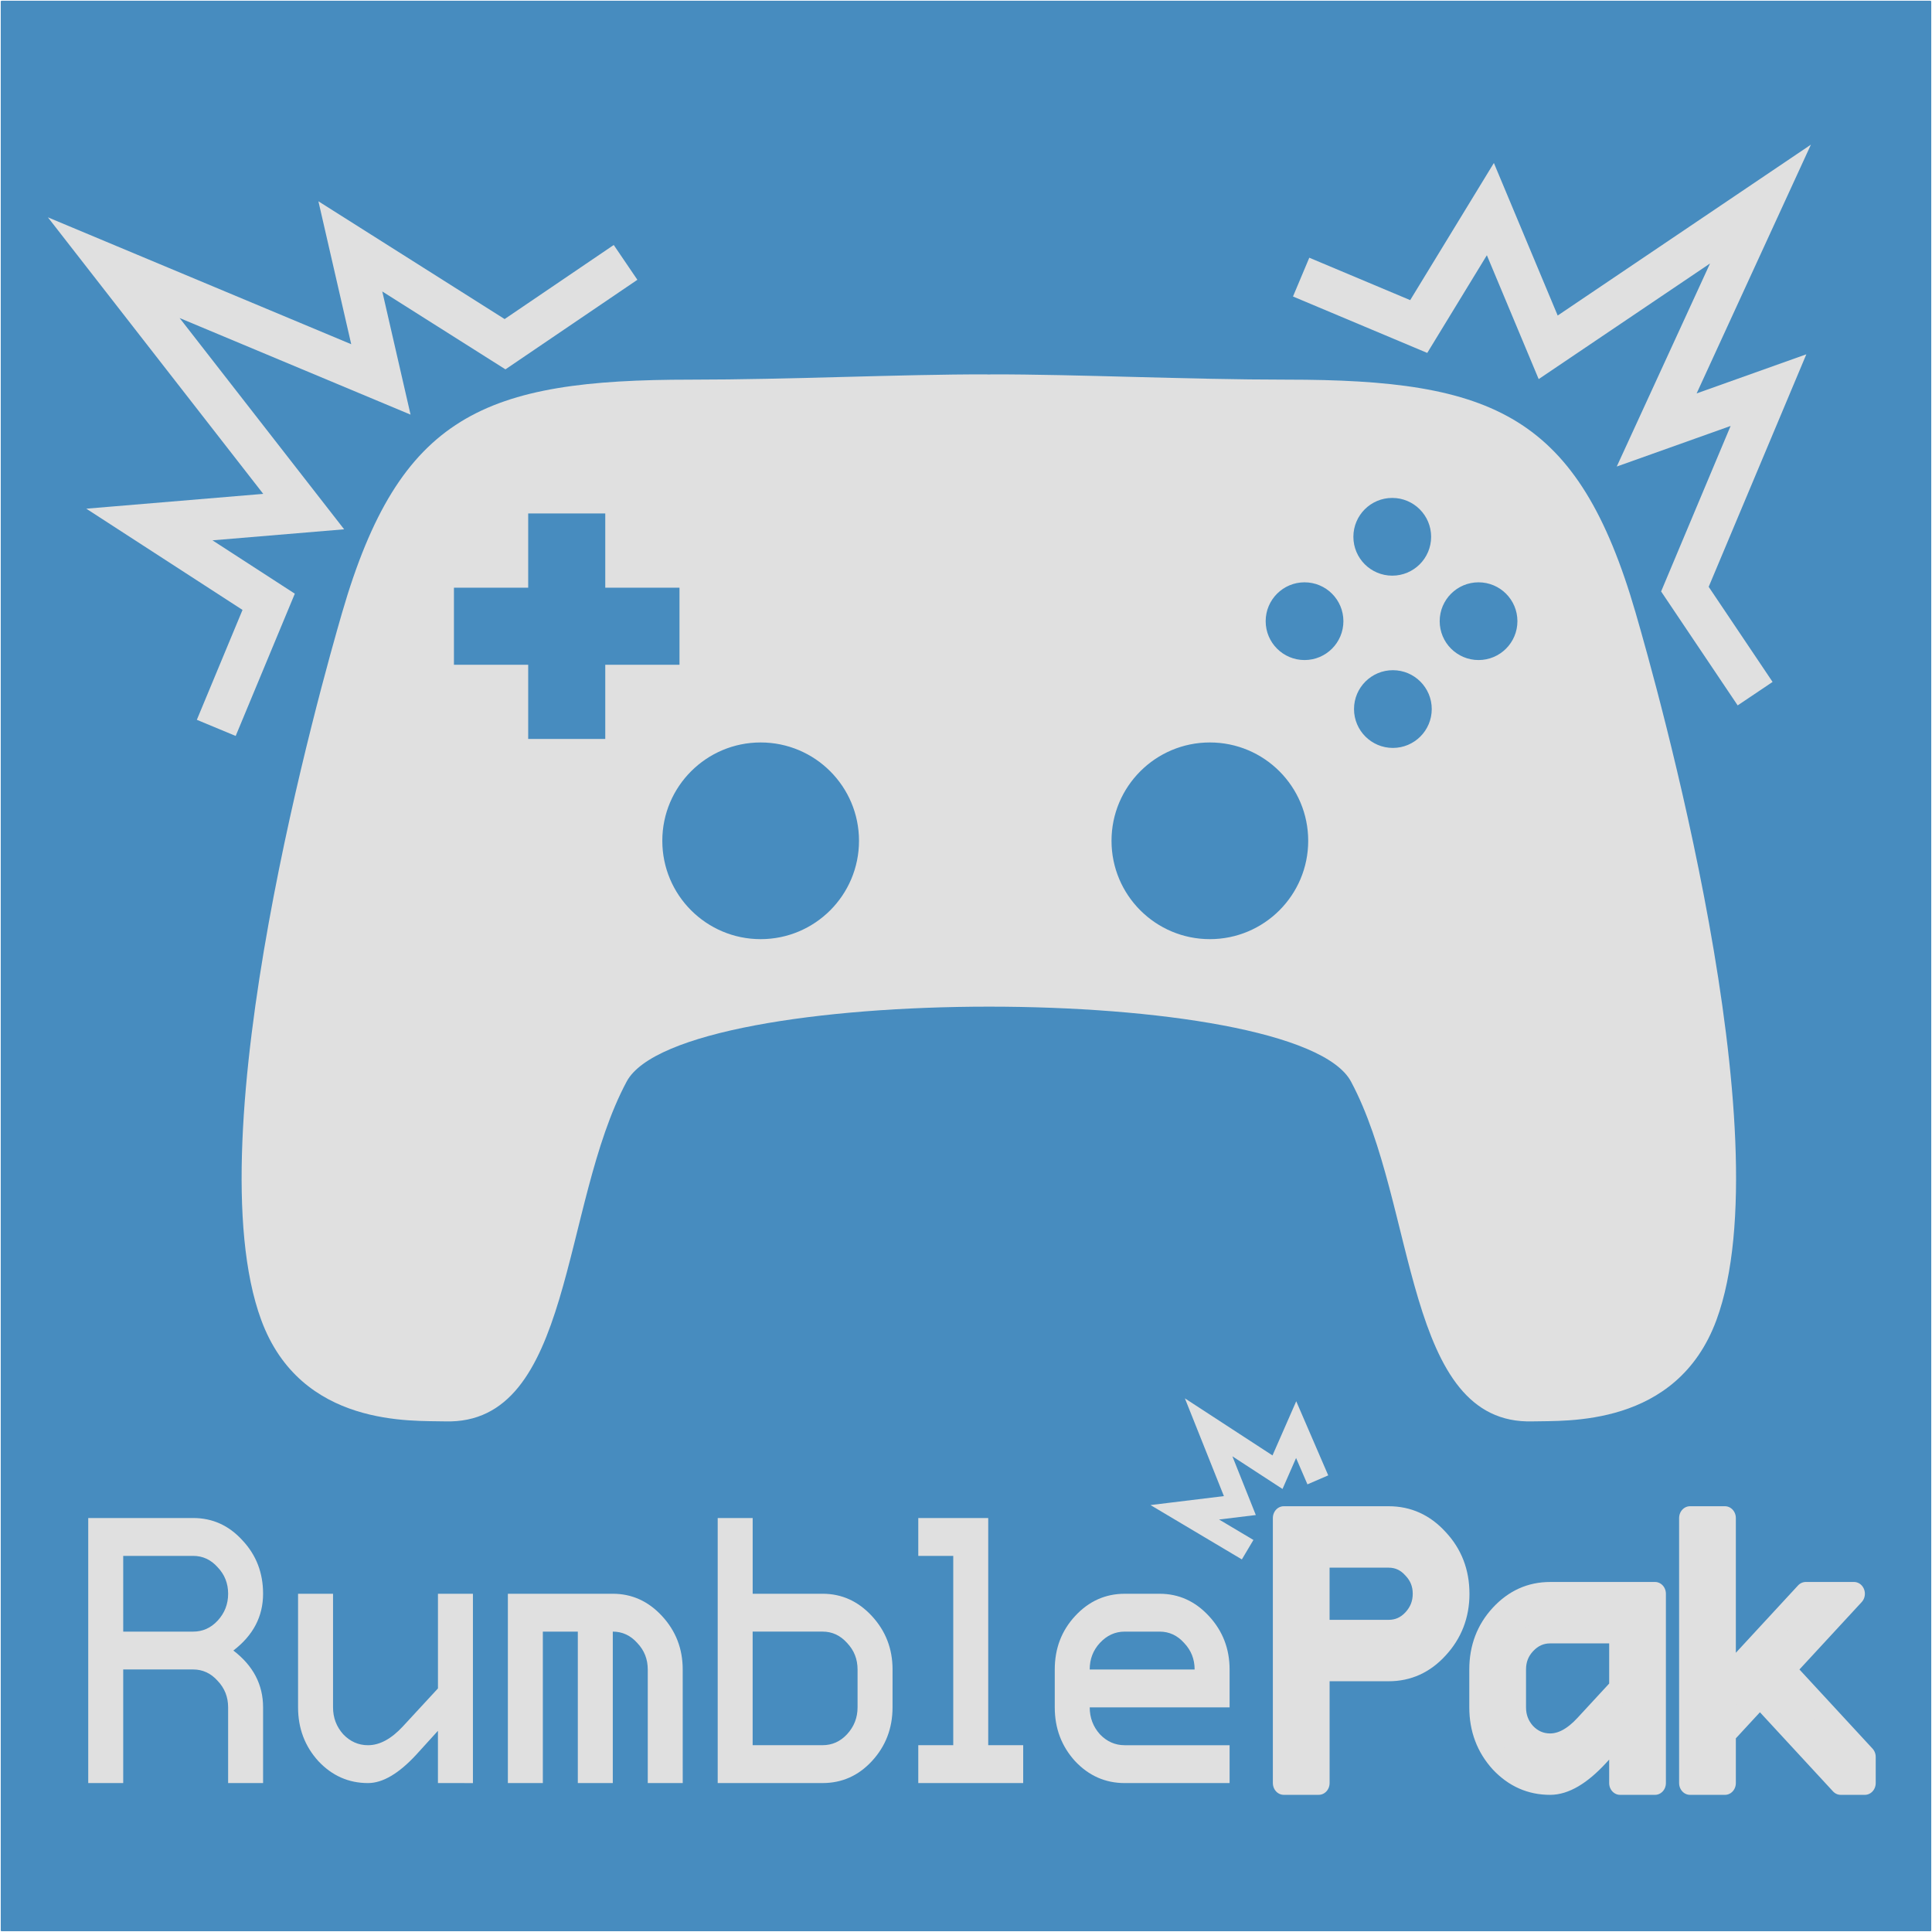
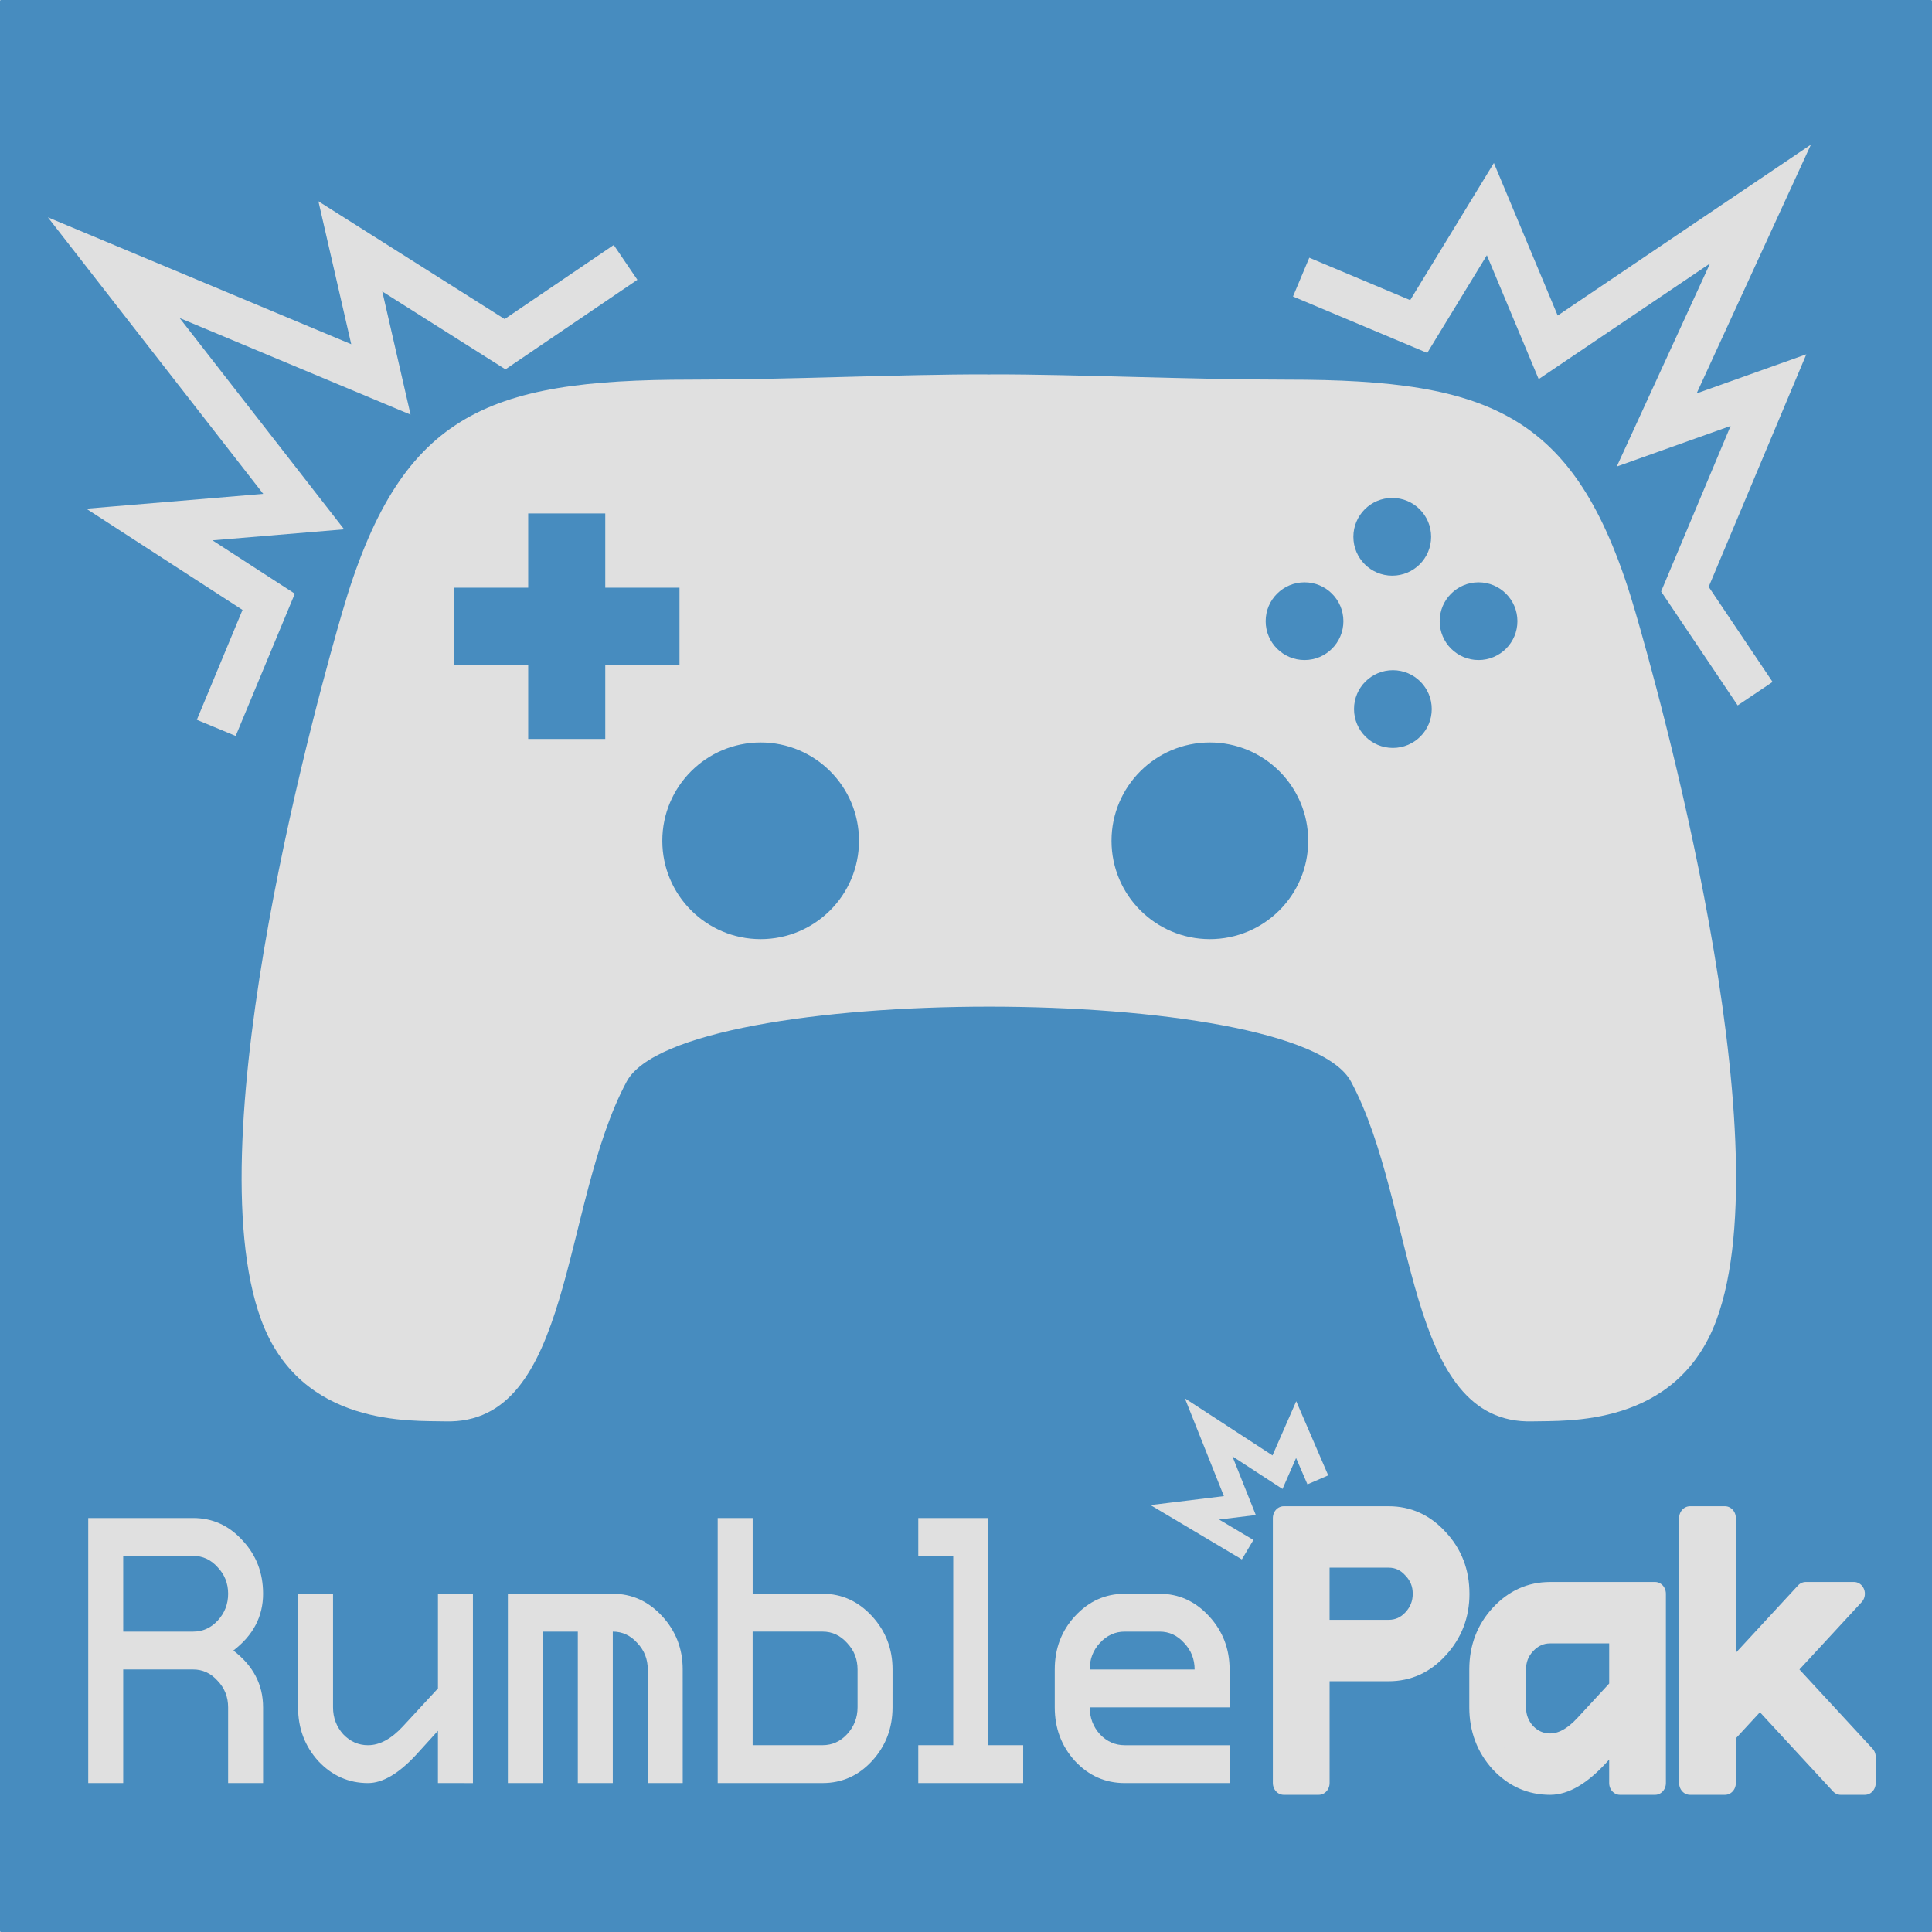
<svg xmlns="http://www.w3.org/2000/svg" width="128mm" height="128mm" viewBox="0 0 128 128" version="1.1" id="svg1" xml:space="preserve">
  <defs id="defs1" />
  <g id="layer1" style="display:inline">
-     <rect style="display:inline;fill:#478cbf;fill-opacity:1;stroke:none;stroke-width:5;stroke-linecap:square;stroke-linejoin:bevel;stroke-miterlimit:100;stroke-dasharray:none;stroke-dashoffset:0;stroke-opacity:1;paint-order:markers stroke fill" id="rect8" width="127.901" height="127.901" x="0.049" y="0.049" ry="0.059" />
+     <rect style="display:inline;fill:#478cbf;fill-opacity:1;stroke:none;stroke-width:5.004;stroke-linecap:square;stroke-linejoin:bevel;stroke-miterlimit:100;stroke-dasharray:none;stroke-dashoffset:0;stroke-opacity:0;paint-order:markers stroke fill" id="rect8" width="128" height="128" x="0" y="0" ry="0.059" />
    <path d="m 65.352,24.804 c -5.605,-0.012 -13.071,0.348 -19.578,0.348 -13.689,0 -19.3,2.306 -23.113,15.453 -1.321,4.554 -9.854,34.63 -5.355,46.845 2.634,7.153 10.053,6.656 12.176,6.72 8.518,0.255 7.652,-14.327 12.036,-22.514 3.538,-6.608 44.441,-6.626 47.989,0 4.384,8.187 3.518,22.769 12.036,22.514 2.122,-0.064 9.543,0.433 12.178,-6.72 4.499,-12.215 -4.035,-42.291 -5.355,-46.845 -3.813,-13.147 -9.424,-15.453 -23.113,-15.453 -6.507,0 -13.976,-0.36 -19.581,-0.348 -0.053,1.15e-4 -0.106,0.004 -0.158,0.009 -0.053,-0.004 -0.107,-0.009 -0.161,-0.009 z M 92.241,32.989 c 1.422,4.2e-5 2.575,1.153 2.575,2.575 -4.6e-5,1.422 -1.153,2.575 -2.575,2.575 -1.423,2.57e-4 -2.576,-1.153 -2.576,-2.575 4.4e-5,-1.423 1.153,-2.576 2.576,-2.575 z m -57.247,1.028 h 5.106 v 4.918 h 4.918 v 5.106 h -4.918 v 4.918 H 34.994 V 44.041 H 30.075 v -5.106 h 4.919 z m 51.435,4.563 c 1.422,4.3e-5 2.575,1.153 2.575,2.575 -4.4e-5,1.422 -1.153,2.575 -2.575,2.575 -1.422,-4.4e-5 -2.575,-1.153 -2.575,-2.575 4.3e-5,-1.422 1.153,-2.575 2.575,-2.575 z m 11.529,0 c 1.422,4.3e-5 2.575,1.153 2.575,2.575 -5e-5,1.422 -1.153,2.575 -2.575,2.575 -1.422,-4.4e-5 -2.575,-1.153 -2.575,-2.575 4.5e-5,-1.422 1.153,-2.575 2.575,-2.575 z M 50.396,49.19 c 3.599,1.16e-4 6.516,2.917 6.515,6.516 -1.16e-4,3.598 -2.917,6.515 -6.515,6.515 -3.599,1.84e-4 -6.516,-2.917 -6.516,-6.515 -1.84e-4,-3.599 2.917,-6.516 6.516,-6.516 z m 29.761,0 c 3.599,1.16e-4 6.516,2.917 6.515,6.516 -1.16e-4,3.598 -2.917,6.515 -6.515,6.515 -3.599,1.84e-4 -6.516,-2.917 -6.516,-6.515 -1.83e-4,-3.599 2.917,-6.516 6.516,-6.516 z M 92.282,44.402 c 1.422,4.3e-5 2.575,1.153 2.575,2.575 -4.5e-5,1.422 -1.153,2.575 -2.575,2.575 -1.422,-4.3e-5 -2.575,-1.153 -2.575,-2.575 4.3e-5,-1.422 1.153,-2.575 2.575,-2.575 z" style="display:inline;fill:#e0e0e0;fill-opacity:1;stroke:none;stroke-width:1.394;stroke-opacity:1" id="path28" />
    <path style="fill:none;fill-opacity:1;stroke:#e0e0e0;stroke-width:2.787;stroke-linecap:butt;stroke-linejoin:miter;stroke-dasharray:none;stroke-opacity:1" d="m 41.445,17.384 -7.985,5.421 -10.249,-6.482 2.024,8.815 L 7.537,17.735 20.12,33.894 9.897,34.75 l 7.903,5.121 -3.472,8.353" id="path44" />
    <path style="fill:none;fill-opacity:1;stroke:#e0e0e0;stroke-width:2.787;stroke-linecap:butt;stroke-linejoin:miter;stroke-dasharray:none;stroke-opacity:1" d="m 116.282,45.957 -4.653,-6.925 5.537,-13.185 -7.406,2.64 6.876,-14.968 -14.065,9.492 -3.83,-9.157 -4.747,7.779 -7.79,-3.274" id="path45" />
    <g id="text2" style="font-size:21.698px;font-family:'ProFont IIx Nerd Font Propo';-inkscape-font-specification:'ProFont IIx Nerd Font Propo';fill:#e0e0e0;stroke-width:1.5" transform="scale(0.9610101,1.040572)" aria-label="RumblePak">
      <path style="stroke-linejoin:round" d="m 15.727,113.527 v -4.822 q 0,-0.988 -0.723,-1.688 -0.699,-0.723 -1.688,-0.723 H 8.494 v 7.232 H 6.083 V 96.651 h 7.233 q 2.001,0 3.399,1.422 1.422,1.398 1.422,3.399 0,2.17 -2.049,3.616 2.049,1.446 2.049,3.616 v 4.822 z m -7.232,-9.643 h 4.822 q 0.988,0 1.688,-0.699 0.723,-0.723 0.723,-1.712 0,-0.988 -0.723,-1.688 -0.699,-0.723 -1.688,-0.723 H 8.494 Z m 21.697,9.643 v -3.327 l -1.495,1.519 q -1.808,1.808 -3.327,1.808 -2.001,0 -3.423,-1.398 -1.398,-1.422 -1.398,-3.423 v -7.232 h 2.411 v 7.232 q 0,0.988 0.699,1.712 0.723,0.699 1.712,0.699 1.205,0 2.411,-1.205 l 2.411,-2.411 v -6.027 h 2.411 v 12.054 z m 16.876,0 h -2.411 v -7.232 q 0,-0.988 -0.723,-1.688 -0.699,-0.723 -1.688,-0.723 v 9.643 h -2.411 v -9.643 h -2.411 v 9.643 h -2.411 v -12.054 h 7.232 q 1.977,0 3.399,1.422 1.422,1.422 1.422,3.399 z" id="path9" />
      <path style="letter-spacing:-3.048px;stroke-linejoin:round" d="m 61.532,108.705 q 0,2.001 -1.422,3.423 -1.398,1.398 -3.399,1.398 h -7.232 V 96.651 h 2.411 v 4.822 h 4.822 q 1.977,0 3.399,1.422 1.422,1.422 1.422,3.399 z m -2.411,0 v -2.411 q 0,-0.988 -0.723,-1.688 -0.699,-0.723 -1.688,-0.723 h -4.822 v 7.232 h 4.822 q 0.988,0 1.688,-0.699 0.723,-0.723 0.723,-1.712 z" id="path10" />
      <path style="letter-spacing:-2.646px;word-spacing:0px;stroke-linejoin:round" d="m 70.539,113.527 h -7.232 v -2.411 h 2.411 V 99.062 h -2.411 v -2.411 h 4.822 v 14.465 h 2.411 z" id="path11" />
      <path style="letter-spacing:1.323px;stroke-linejoin:round" d="m 84.769,113.527 h -7.232 q -2.001,0 -3.423,-1.398 -1.398,-1.422 -1.398,-3.423 v -2.411 q 0,-2.001 1.398,-3.399 1.422,-1.422 3.423,-1.422 h 2.411 q 1.977,0 3.399,1.422 1.422,1.422 1.422,3.399 v 2.411 h -9.643 q 0,0.988 0.699,1.712 0.723,0.699 1.712,0.699 h 7.232 z m -2.411,-7.232 q 0,-0.988 -0.723,-1.688 -0.699,-0.723 -1.688,-0.723 h -2.411 q -0.988,0 -1.712,0.723 -0.699,0.699 -0.699,1.688 z" id="path12" />
      <path style="letter-spacing:-0.923px;stroke:#e0e0e0;stroke-linecap:round;stroke-linejoin:round" d="m 100.556,101.473 q 0,1.977 -1.422,3.399 -1.398,1.422 -3.399,1.422 h -4.822 v 7.232 H 88.502 V 96.651 h 7.232 q 2.001,0 3.399,1.422 1.422,1.398 1.422,3.399 z m -2.411,0 q 0,-0.988 -0.723,-1.688 -0.699,-0.723 -1.688,-0.723 h -4.822 v 4.822 h 4.822 q 0.988,0 1.688,-0.699 0.723,-0.723 0.723,-1.712 z" id="path13" />
      <path style="stroke:#e0e0e0;stroke-linecap:round;stroke-linejoin:round" d="m 114.098,101.473 v 12.054 h -2.411 v -3.327 l -1.495,1.519 q -1.808,1.808 -3.327,1.808 -2.001,0 -3.423,-1.398 -1.398,-1.422 -1.398,-3.423 v -2.411 q 0,-2.001 1.398,-3.399 1.422,-1.422 3.423,-1.422 z m -7.232,2.411 q -0.988,0 -1.712,0.723 -0.699,0.699 -0.699,1.688 v 2.411 q 0,0.988 0.699,1.712 0.723,0.699 1.712,0.699 1.205,0 2.411,-1.205 l 2.411,-2.411 v -3.616 z m 21.697,9.643 h -1.663 l -5.569,-5.569 -2.411,2.411 v 3.158 h -2.411 V 96.651 h 2.411 V 107.042 l 5.569,-5.569 h 3.327 l -4.822,4.822 5.569,5.569 z" id="path14" />
    </g>
    <path style="fill:none;fill-opacity:1;stroke:#e0e0e0;stroke-width:1.5;stroke-linecap:square;stroke-linejoin:miter;stroke-dasharray:none;stroke-dashoffset:0;stroke-opacity:1" d="m 87.013,97.356 -1.139,-2.639 -1.236,2.82 -4.562,-2.972 2.068,5.183 -3.649,0.445 3.52,2.094" id="path8" />
  </g>
</svg>
